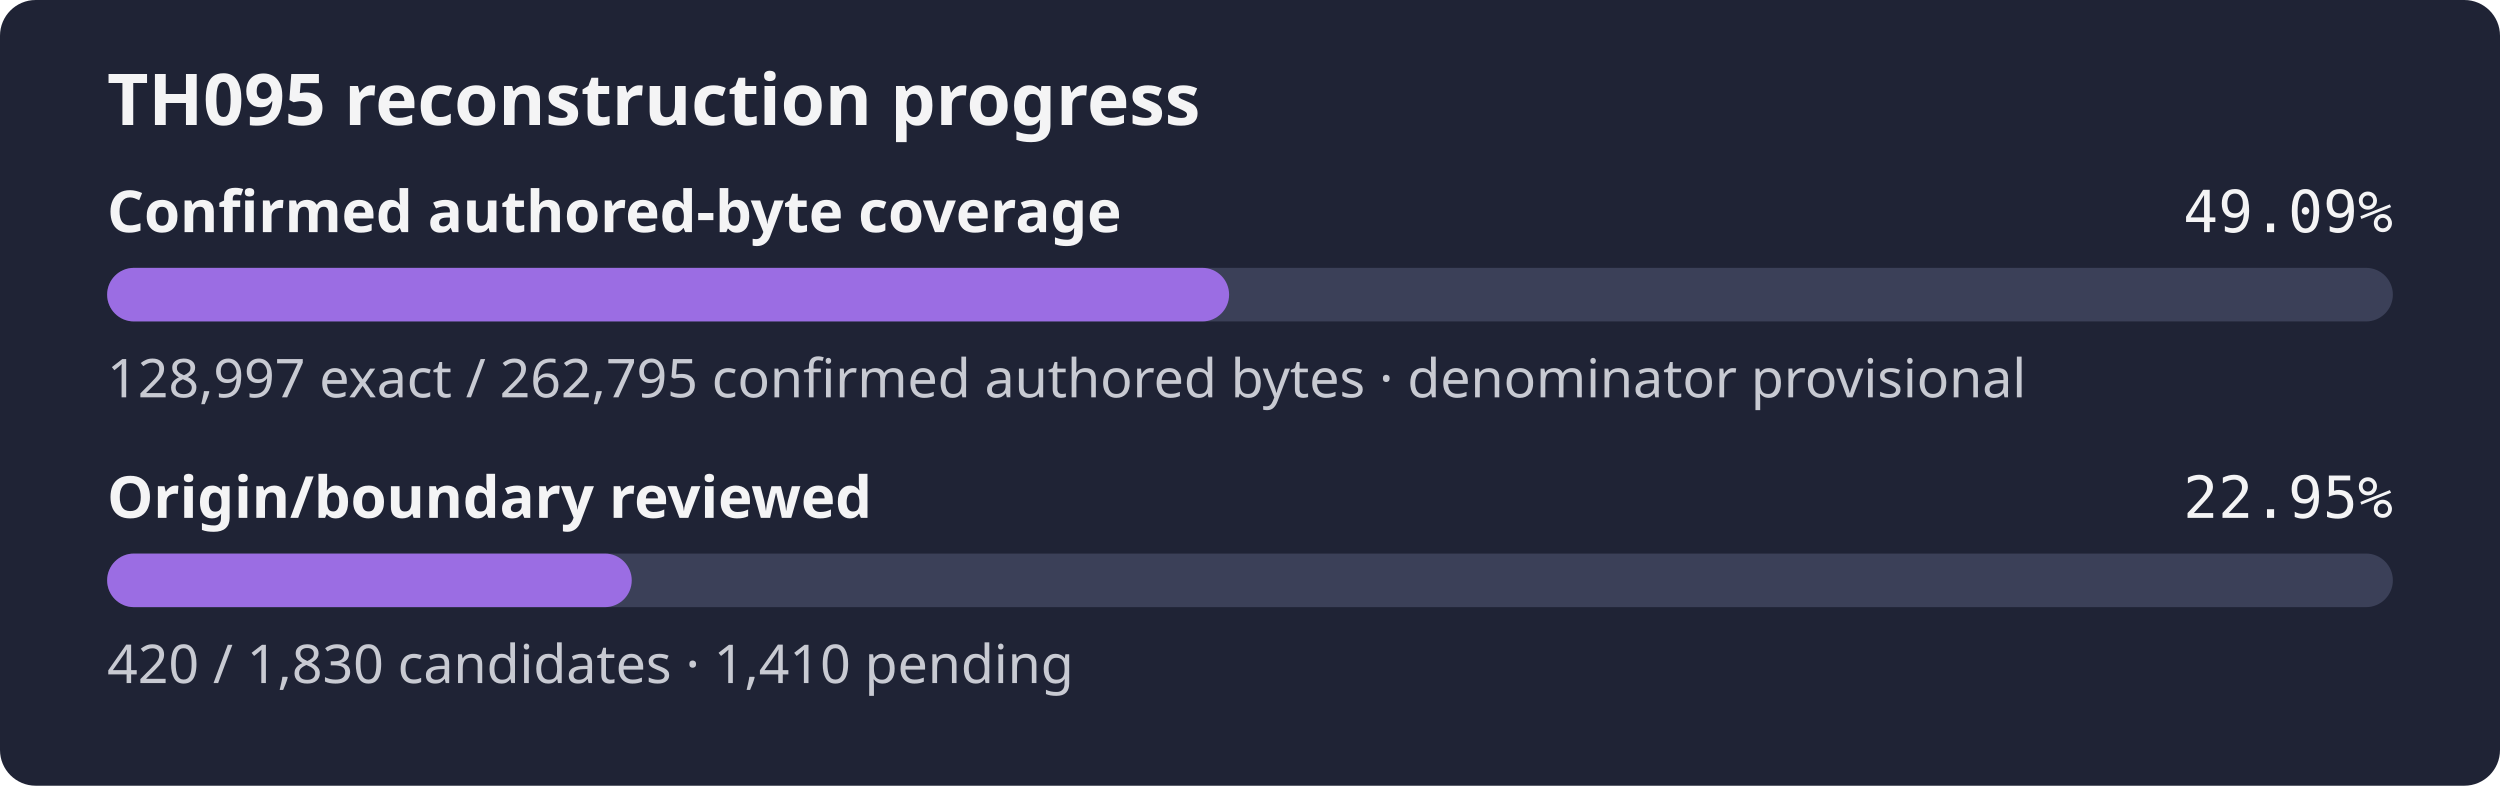
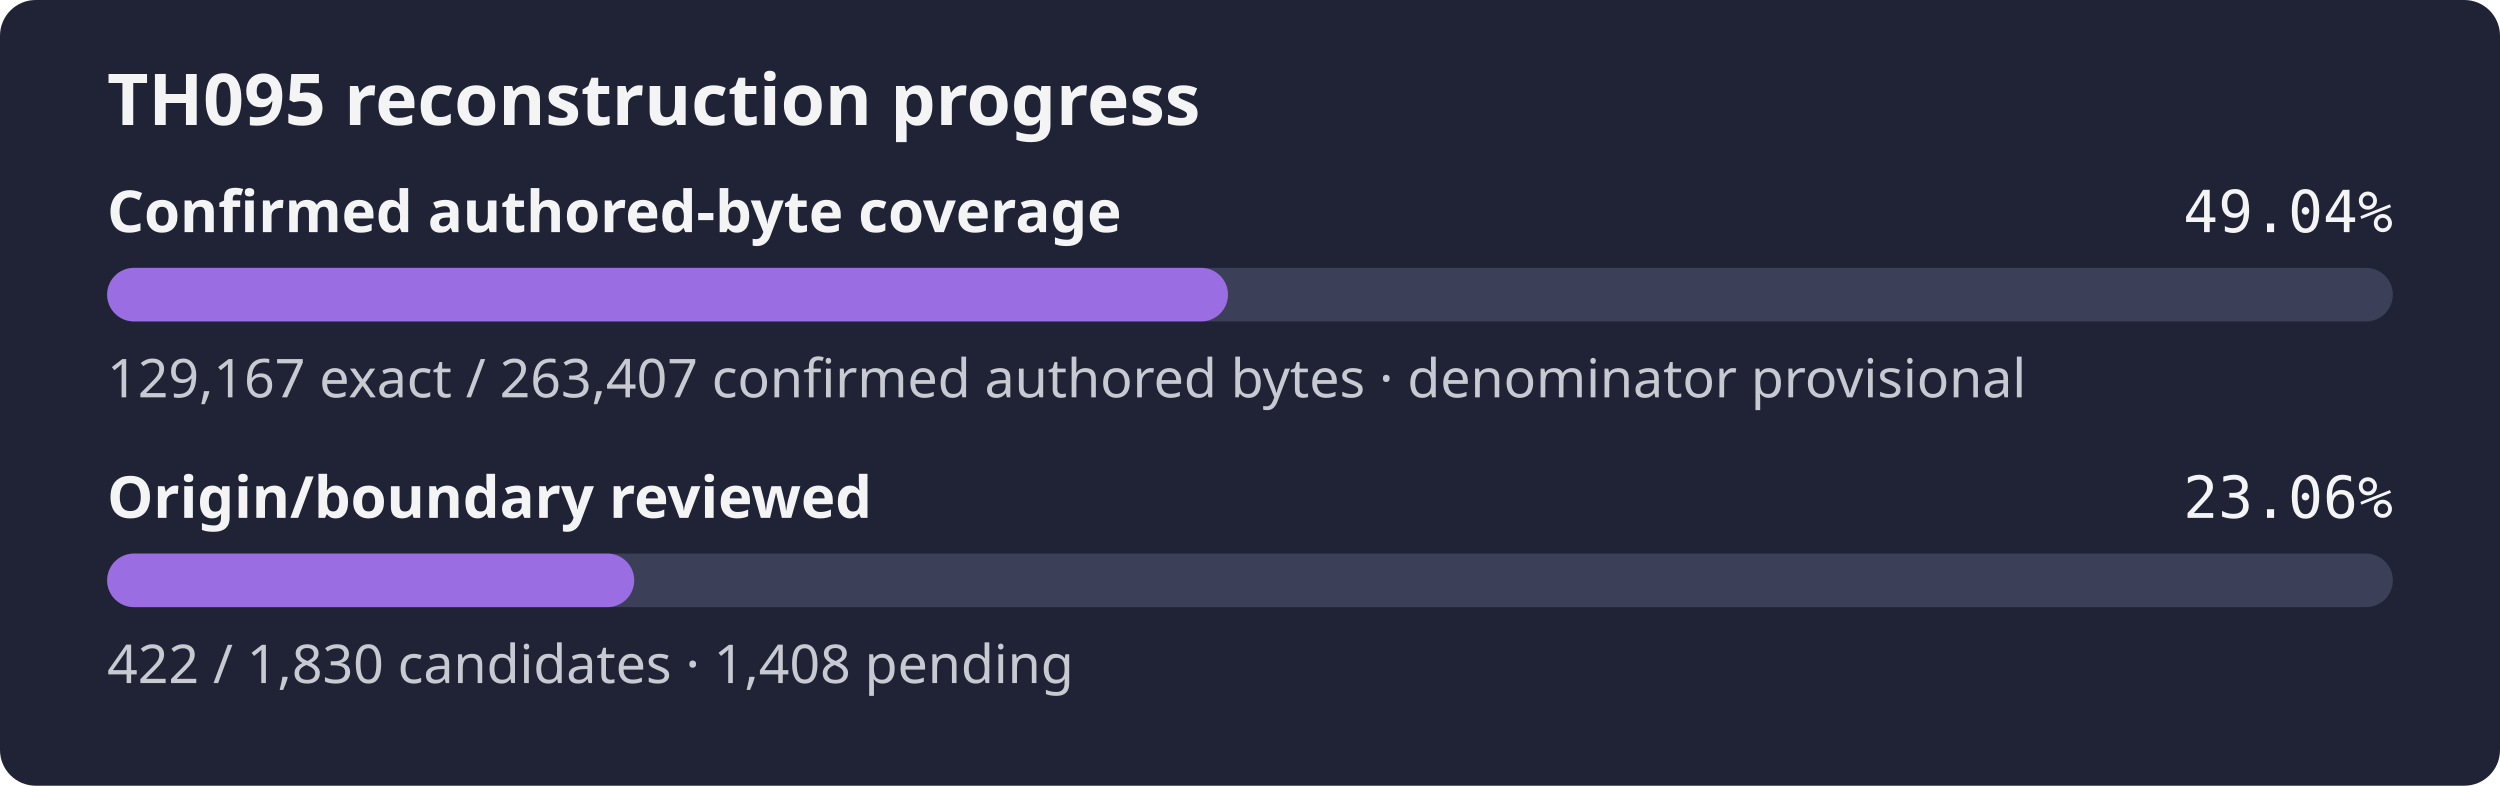
- <svg xmlns="http://www.w3.org/2000/svg" width="560" height="176" role="img" aria-label="TH095 reconstruction progress: 49.09% of the confirmed authored-byte set is exact, origin review 22.95%">
+ <svg xmlns="http://www.w3.org/2000/svg" width="560" height="176" role="img" aria-label="TH095 reconstruction progress: 49.04% of the confirmed authored-byte set is exact, origin review 23.06%">
  <rect width="560" height="176" rx="8" fill="#1f2335" />
  <text x="24" y="28" fill="#f4f4f5" font-family="sans-serif" font-size="16" font-weight="600">TH095 reconstruction progress</text>
  <text x="24" y="52" fill="#f4f4f5" font-family="sans-serif" font-size="13" font-weight="600">Confirmed authored-byte coverage</text>
-   <text x="536" y="52" fill="#f4f4f5" text-anchor="end" font-family="monospace" font-size="13">49.09%</text>
+   <text x="536" y="52" fill="#f4f4f5" text-anchor="end" font-family="monospace" font-size="13">49.04%</text>
  <rect x="24" y="60" width="512" height="12" rx="6" fill="#3b4058" />
-   <rect x="24" y="60" width="251.32" height="12" rx="6" fill="#9b6de3" />
-   <text x="24" y="89" fill="#c8cad2" font-family="sans-serif" font-size="12">128,997 exact / 262,795 confirmed authored bytes · denominator provisional</text>
+   <rect x="24" y="60" width="251.07" height="12" rx="6" fill="#9b6de3" />
+   <text x="24" y="89" fill="#c8cad2" font-family="sans-serif" font-size="12">129,167 exact / 263,407 confirmed authored bytes · denominator provisional</text>
  <text x="24" y="116" fill="#f4f4f5" font-family="sans-serif" font-size="13" font-weight="600">Origin/boundary reviewed</text>
-   <text x="536" y="116" fill="#f4f4f5" text-anchor="end" font-family="monospace" font-size="13">22.95%</text>
+   <text x="536" y="116" fill="#f4f4f5" text-anchor="end" font-family="monospace" font-size="13">23.06%</text>
  <rect x="24" y="124" width="512" height="12" rx="6" fill="#3b4058" />
-   <rect x="24" y="124" width="117.51" height="12" rx="6" fill="#9b6de3" />
-   <text x="24" y="153" fill="#c8cad2" font-family="sans-serif" font-size="12">420 / 1,830 candidates · 1,410 pending</text>
+   <rect x="24" y="124" width="118.07" height="12" rx="6" fill="#9b6de3" />
+   <text x="24" y="153" fill="#c8cad2" font-family="sans-serif" font-size="12">422 / 1,830 candidates · 1,408 pending</text>
</svg>
